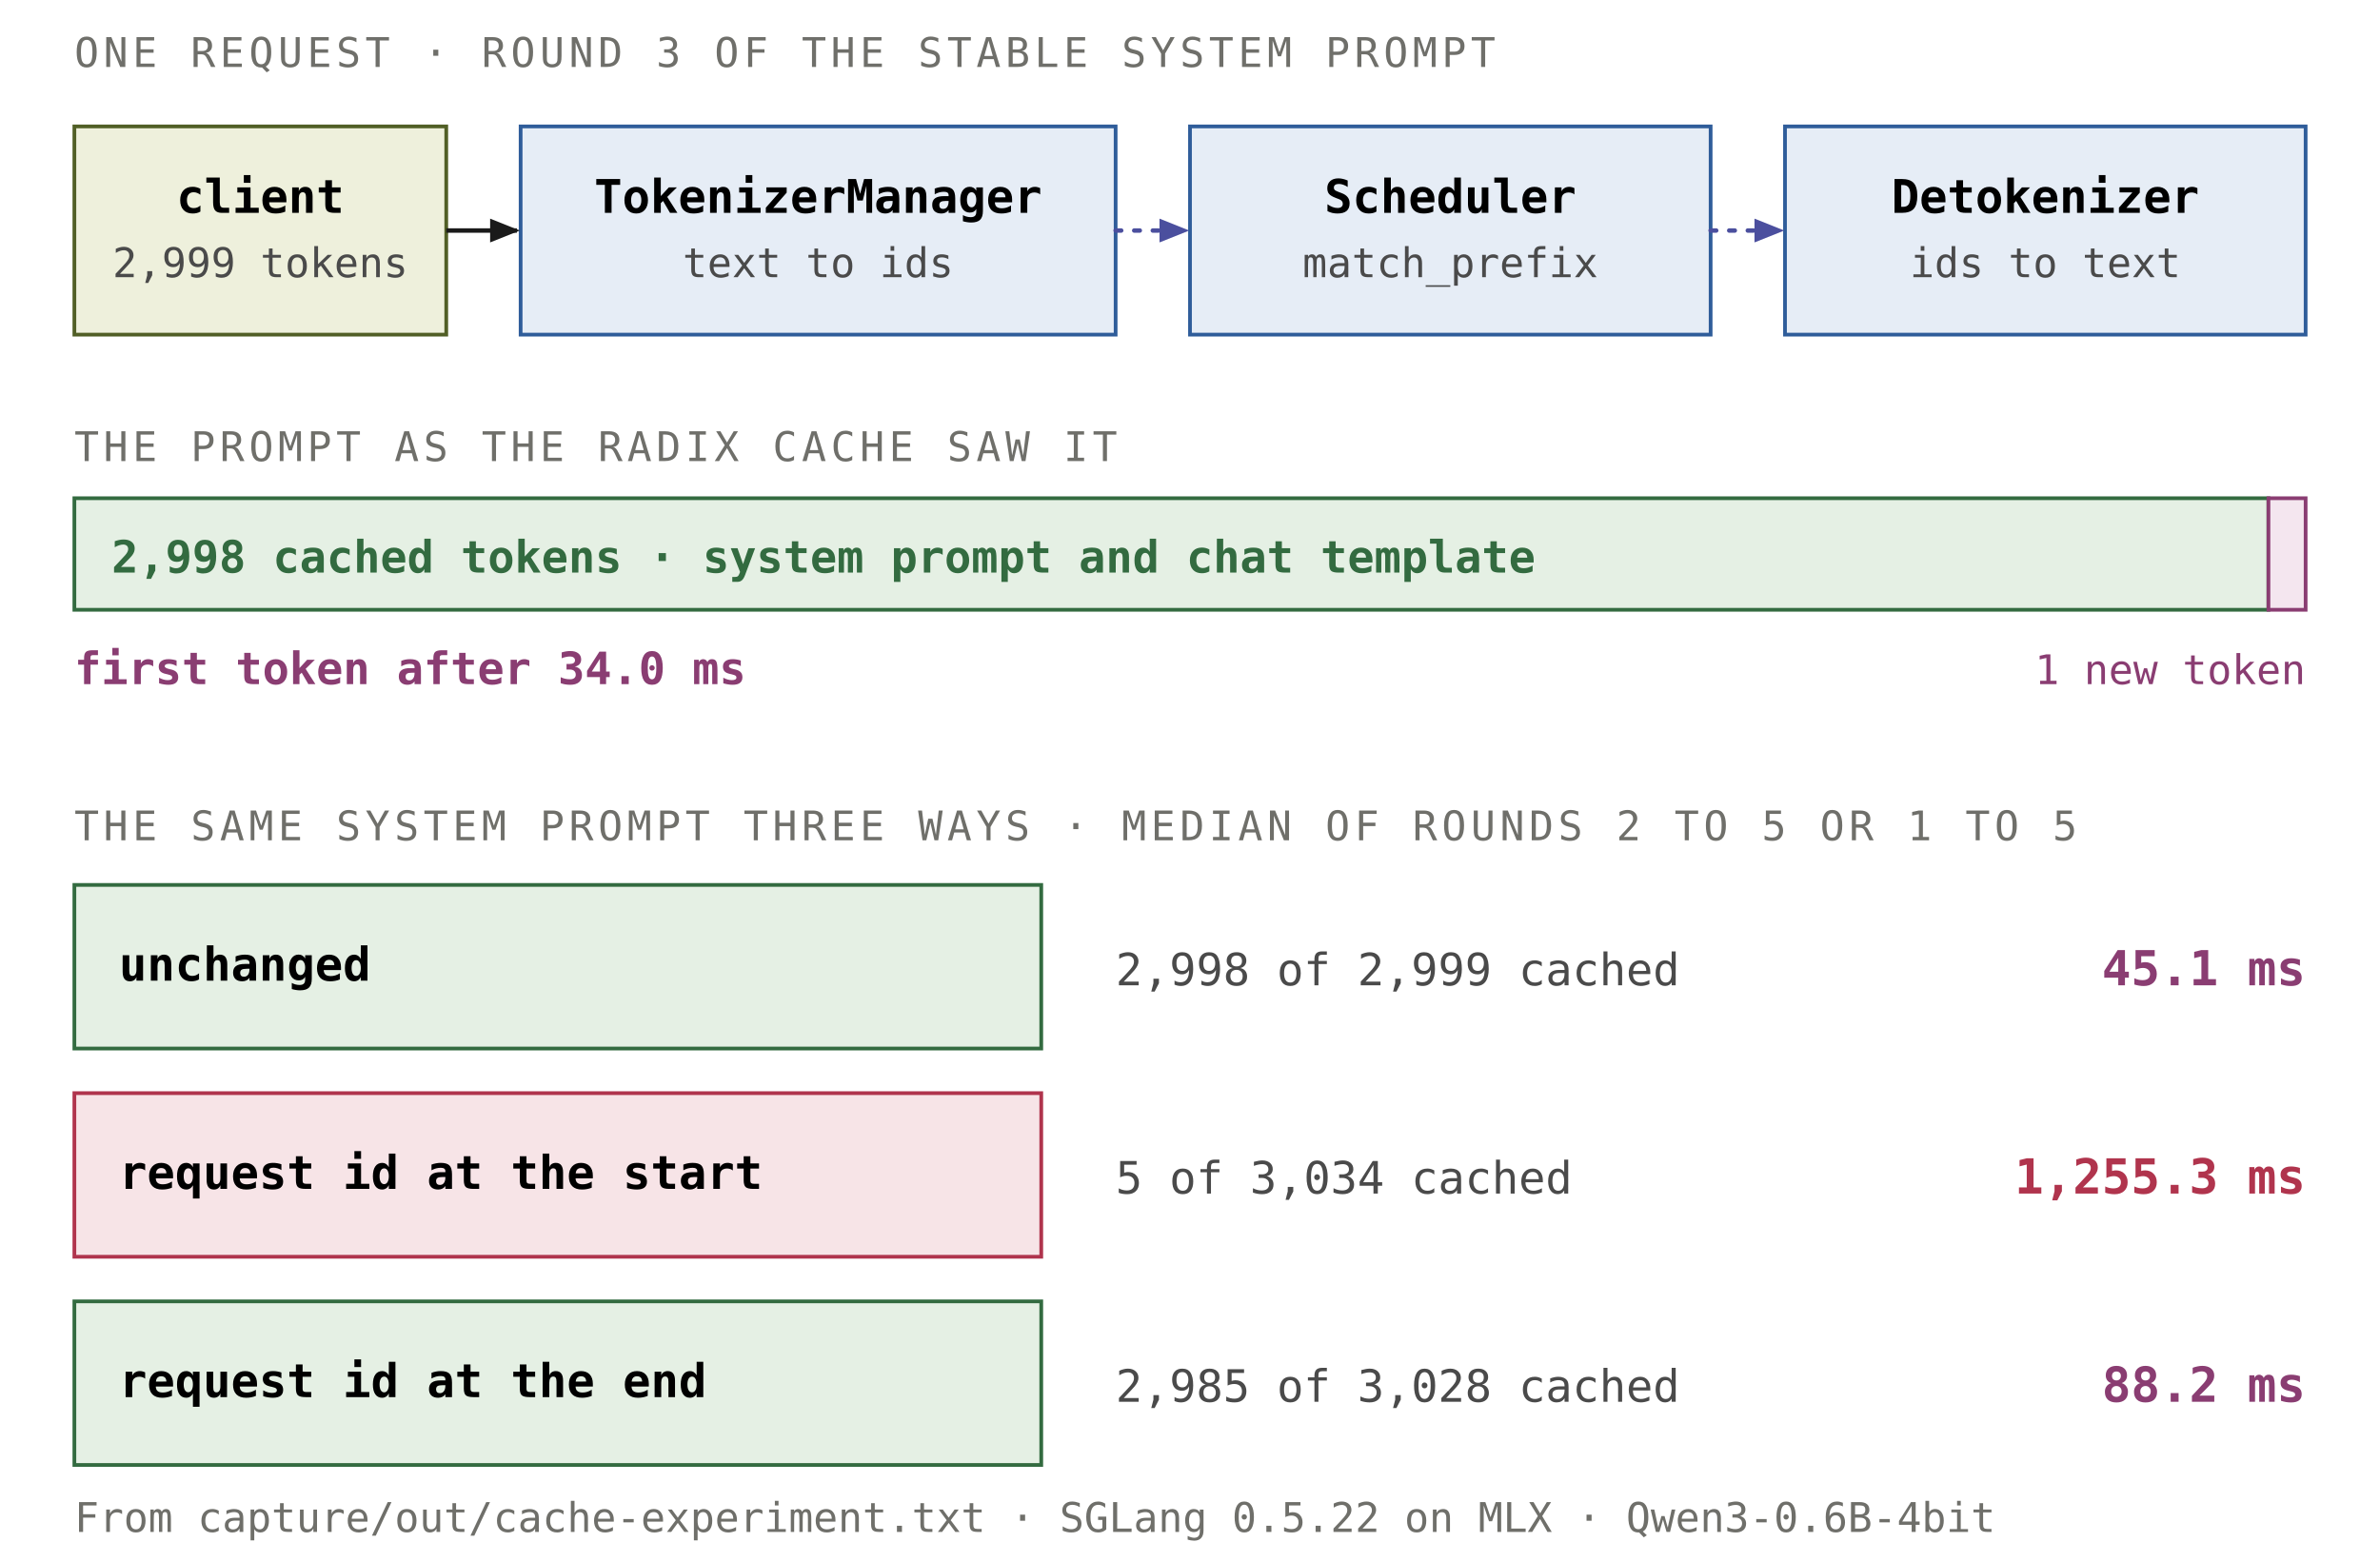
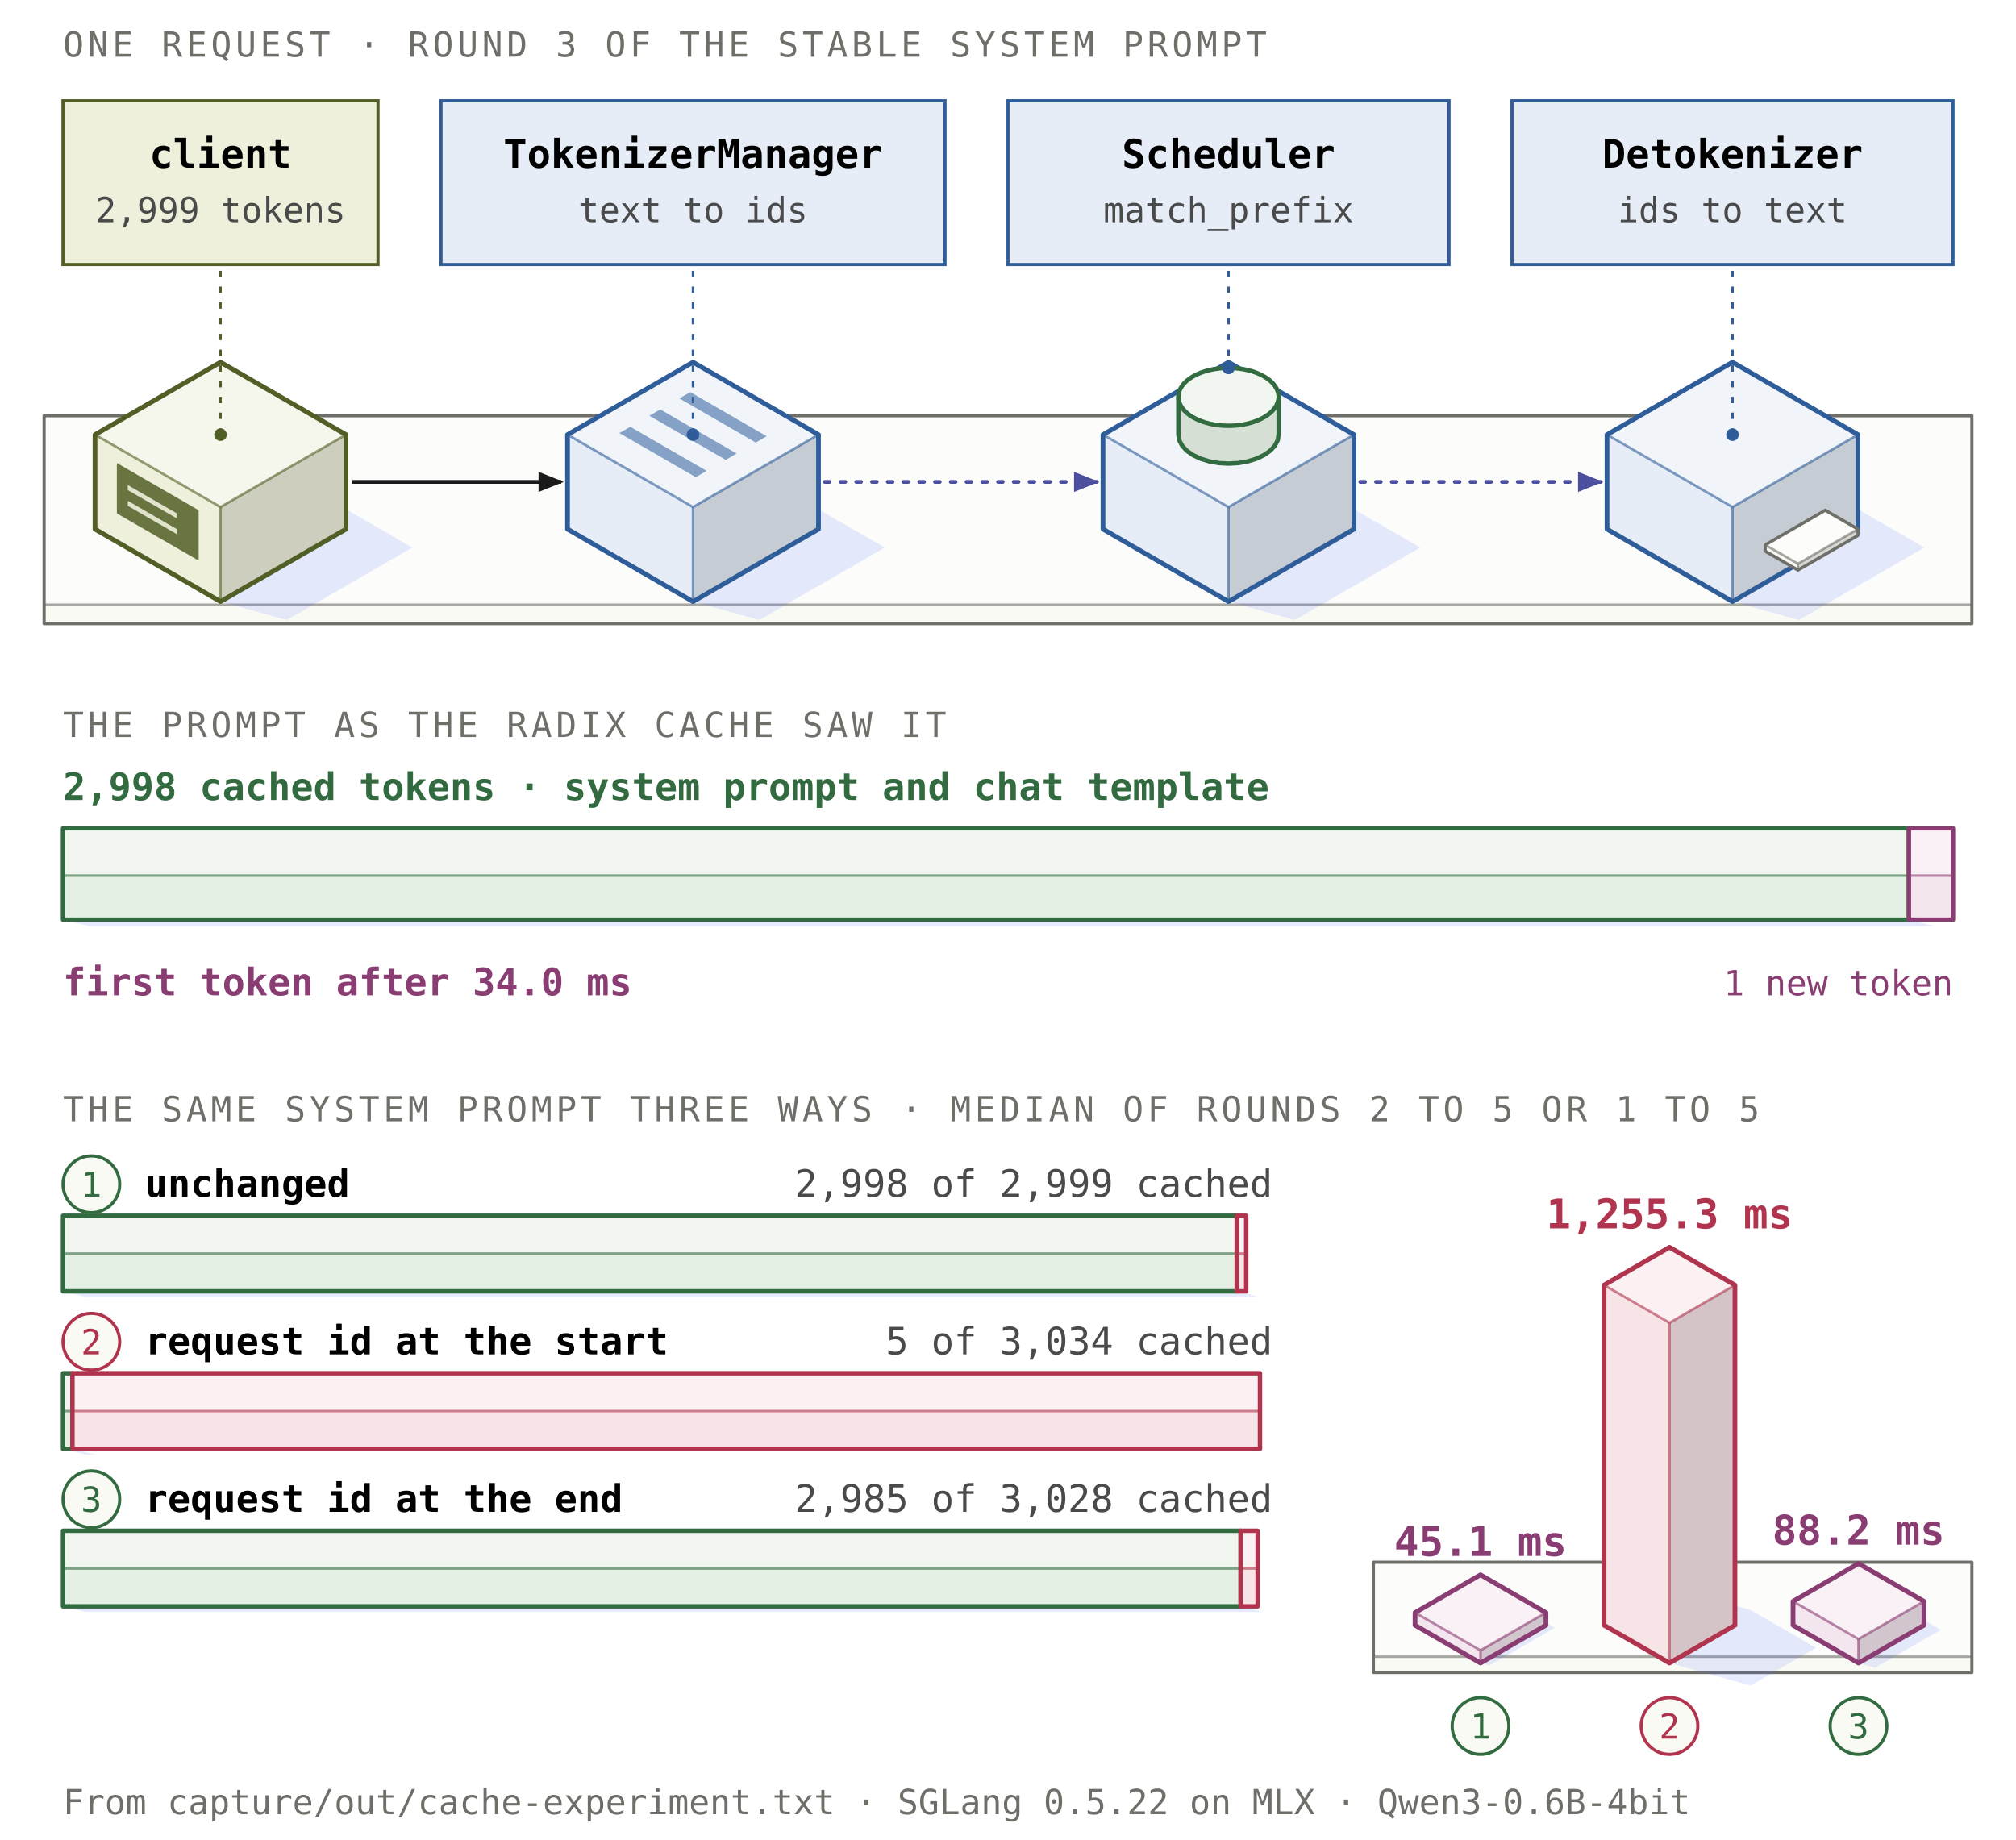
- <svg xmlns="http://www.w3.org/2000/svg" viewBox="0 0 640 420" role="img" aria-labelledby="plate-sglang-request-title plate-sglang-request-desc" font-family="JetBrains Mono, ui-monospace, monospace">
+ <svg xmlns="http://www.w3.org/2000/svg" viewBox="0 0 640 584" role="img" aria-labelledby="plate-sglang-request-title plate-sglang-request-desc" font-family="JetBrains Mono, ui-monospace, monospace">
  <defs>
    <marker id="plate-sglang-request-head-ink" viewBox="0 0 10 10" refX="9" refY="5" markerWidth="8" markerHeight="8" markerUnits="userSpaceOnUse" orient="auto-start-reverse">
      <path d="M0 1 L10 5 L0 9 z" fill="var(--m-ink, #1a1a1a)" />
    </marker>
    <marker id="plate-sglang-request-head-indigo" viewBox="0 0 10 10" refX="9" refY="5" markerWidth="8" markerHeight="8" markerUnits="userSpaceOnUse" orient="auto-start-reverse">
      <path d="M0 1 L10 5 L0 9 z" fill="var(--m-indigo-ink, #4b4f9e)" />
    </marker>
  </defs>
  <text x="20" y="18" font-size="11" letter-spacing="1.2" fill="var(--m-ink-mute, #6f6f6a)">ONE REQUEST · ROUND 3 OF THE STABLE SYSTEM PROMPT</text>
-   <rect x="20" y="34" width="100" height="56" fill="var(--m-olive-fill, #eef0dc)" stroke="var(--m-olive-ink, #515f26)" />
-   <text x="70" y="57.25" font-size="12.5" text-anchor="middle" font-weight="700">client</text>
-   <text x="70" y="74.55" font-size="11" text-anchor="middle" class="m-serif" fill="var(--m-ink-soft, #4a4a4a)">2,999 tokens</text>
-   <rect x="140" y="34" width="160" height="56" fill="var(--m-blue-fill, #e6edf6)" stroke="var(--m-blue-ink, #2f5d9a)" />
-   <text x="220" y="57.25" font-size="12.5" text-anchor="middle" font-weight="700">TokenizerManager</text>
-   <text x="220" y="74.55" font-size="11" text-anchor="middle" class="m-serif" fill="var(--m-ink-soft, #4a4a4a)">text to ids</text>
-   <rect x="320" y="34" width="140" height="56" fill="var(--m-blue-fill, #e6edf6)" stroke="var(--m-blue-ink, #2f5d9a)" />
-   <text x="390" y="57.25" font-size="12.5" text-anchor="middle" font-weight="700">Scheduler</text>
-   <text x="390" y="74.55" font-size="11" text-anchor="middle" class="m-serif" fill="var(--m-ink-soft, #4a4a4a)">match_prefix</text>
-   <rect x="480" y="34" width="140" height="56" fill="var(--m-blue-fill, #e6edf6)" stroke="var(--m-blue-ink, #2f5d9a)" />
-   <text x="550" y="57.25" font-size="12.5" text-anchor="middle" font-weight="700">Detokenizer</text>
-   <text x="550" y="74.55" font-size="11" text-anchor="middle" class="m-serif" fill="var(--m-ink-soft, #4a4a4a)">ids to text</text>
+   <polygon points="14,198 626,198 626,192 626,132 14,132 14,192" fill="var(--m-panel, #f3f1e8)" />
+   <polygon points="14,198 626,198 626,192 14,192" fill="var(--m-paper, #fafaf5)" />
+   <polygon points="14,192 626,192 626,132 14,132" fill="var(--m-paper, #fafaf5)" />
+   <polygon points="14,192 626,192 626,132 14,132" fill="var(--m-shine, #ffffff)" fill-opacity="0.45" />
+   <polyline points="14,192 626,192" fill="none" stroke="var(--m-ink-mute, #6f6f6a)" stroke-width="0.8" stroke-opacity="0.6" />
+   <polygon points="14,198 626,198 626,192 626,132 14,132 14,192" fill="none" stroke="var(--m-ink-mute, #6f6f6a)" stroke-width="1" stroke-linejoin="round" />
+   <rect x="20" y="32" width="100" height="52" fill="var(--m-olive-fill, #eef0dc)" stroke="var(--m-olive-ink, #515f26)" />
+   <text x="70" y="53.25" font-size="12.5" text-anchor="middle" font-weight="700">client</text>
+   <text x="70" y="70.55" font-size="11" text-anchor="middle" class="m-serif" fill="var(--m-ink-soft, #4a4a4a)">2,999 tokens</text>
+   <polygon points="30.16,168 70,145 91.04,150.85 130.88,173.85 91.04,196.85 70,191" fill="var(--m-accent, #3553ff)" fill-opacity="0.12" />
+   <polygon points="70,115 109.84,138 109.84,168 70,191 30.16,168 30.16,138" fill="var(--m-panel, #f3f1e8)" />
+   <polygon points="70,115 109.84,138 70,161 30.16,138" fill="var(--m-olive-fill, #eef0dc)" />
+   <polygon points="70,115 109.84,138 70,161 30.16,138" fill="var(--m-shine, #ffffff)" fill-opacity="0.45" />
+   <polygon points="30.16,168 70,191 70,161 30.16,138" fill="var(--m-olive-fill, #eef0dc)" />
+   <polygon points="109.84,168 70,191 70,161 109.84,138" fill="var(--m-olive-fill, #eef0dc)" />
+   <polygon points="109.84,168 70,191 70,161 109.84,138" fill="var(--m-shade, #1a1a1a)" fill-opacity="0.16" />
+   <polyline points="70,161 109.84,138" fill="none" stroke="var(--m-olive-ink, #515f26)" stroke-width="0.8" stroke-opacity="0.6" />
+   <polyline points="70,161 30.16,138" fill="none" stroke="var(--m-olive-ink, #515f26)" stroke-width="0.8" stroke-opacity="0.6" />
+   <polyline points="70,161 70,191" fill="none" stroke="var(--m-olive-ink, #515f26)" stroke-width="0.8" stroke-opacity="0.6" />
+   <polygon points="70,115 109.84,138 109.84,168 70,191 30.16,168 30.16,138" fill="none" stroke="var(--m-olive-ink, #515f26)" stroke-width="1.5" stroke-linejoin="round" />
+   <rect x="140" y="32" width="160" height="52" fill="var(--m-blue-fill, #e6edf6)" stroke="var(--m-blue-ink, #2f5d9a)" />
+   <text x="220" y="53.25" font-size="12.5" text-anchor="middle" font-weight="700">TokenizerManager</text>
+   <text x="220" y="70.55" font-size="11" text-anchor="middle" class="m-serif" fill="var(--m-ink-soft, #4a4a4a)">text to ids</text>
+   <polygon points="180.16,168 220,145 241.04,150.85 280.88,173.85 241.04,196.85 220,191" fill="var(--m-accent, #3553ff)" fill-opacity="0.12" />
+   <polygon points="220,115 259.84,138 259.84,168 220,191 180.16,168 180.16,138" fill="var(--m-panel, #f3f1e8)" />
+   <polygon points="220,115 259.84,138 220,161 180.16,138" fill="var(--m-blue-fill, #e6edf6)" />
+   <polygon points="220,115 259.84,138 220,161 180.16,138" fill="var(--m-shine, #ffffff)" fill-opacity="0.45" />
+   <polygon points="180.16,168 220,191 220,161 180.16,138" fill="var(--m-blue-fill, #e6edf6)" />
+   <polygon points="259.84,168 220,191 220,161 259.84,138" fill="var(--m-blue-fill, #e6edf6)" />
+   <polygon points="259.84,168 220,191 220,161 259.84,138" fill="var(--m-shade, #1a1a1a)" fill-opacity="0.16" />
+   <polyline points="220,161 259.84,138" fill="none" stroke="var(--m-blue-ink, #2f5d9a)" stroke-width="0.8" stroke-opacity="0.6" />
+   <polyline points="220,161 180.16,138" fill="none" stroke="var(--m-blue-ink, #2f5d9a)" stroke-width="0.8" stroke-opacity="0.6" />
+   <polyline points="220,161 220,191" fill="none" stroke="var(--m-blue-ink, #2f5d9a)" stroke-width="0.8" stroke-opacity="0.6" />
+   <polygon points="220,115 259.84,138 259.84,168 220,191 180.16,168 180.16,138" fill="none" stroke="var(--m-blue-ink, #2f5d9a)" stroke-width="1.5" stroke-linejoin="round" />
+   <rect x="320" y="32" width="140" height="52" fill="var(--m-blue-fill, #e6edf6)" stroke="var(--m-blue-ink, #2f5d9a)" />
+   <text x="390" y="53.25" font-size="12.5" text-anchor="middle" font-weight="700">Scheduler</text>
+   <text x="390" y="70.55" font-size="11" text-anchor="middle" class="m-serif" fill="var(--m-ink-soft, #4a4a4a)">match_prefix</text>
+   <polygon points="350.16,168 390,145 411.04,150.85 450.88,173.85 411.04,196.85 390,191" fill="var(--m-accent, #3553ff)" fill-opacity="0.12" />
+   <polygon points="390,115 429.84,138 429.84,168 390,191 350.16,168 350.16,138" fill="var(--m-panel, #f3f1e8)" />
+   <polygon points="390,115 429.84,138 390,161 350.16,138" fill="var(--m-blue-fill, #e6edf6)" />
+   <polygon points="390,115 429.84,138 390,161 350.16,138" fill="var(--m-shine, #ffffff)" fill-opacity="0.45" />
+   <polygon points="350.16,168 390,191 390,161 350.16,138" fill="var(--m-blue-fill, #e6edf6)" />
+   <polygon points="429.84,168 390,191 390,161 429.84,138" fill="var(--m-blue-fill, #e6edf6)" />
+   <polygon points="429.84,168 390,191 390,161 429.84,138" fill="var(--m-shade, #1a1a1a)" fill-opacity="0.16" />
+   <polyline points="390,161 429.84,138" fill="none" stroke="var(--m-blue-ink, #2f5d9a)" stroke-width="0.8" stroke-opacity="0.6" />
+   <polyline points="390,161 350.16,138" fill="none" stroke="var(--m-blue-ink, #2f5d9a)" stroke-width="0.8" stroke-opacity="0.6" />
+   <polyline points="390,161 390,191" fill="none" stroke="var(--m-blue-ink, #2f5d9a)" stroke-width="0.8" stroke-opacity="0.6" />
+   <polygon points="390,115 429.84,138 429.84,168 390,191 350.16,168 350.16,138" fill="none" stroke="var(--m-blue-ink, #2f5d9a)" stroke-width="1.5" stroke-linejoin="round" />
+   <rect x="480" y="32" width="140" height="52" fill="var(--m-blue-fill, #e6edf6)" stroke="var(--m-blue-ink, #2f5d9a)" />
+   <text x="550" y="53.25" font-size="12.5" text-anchor="middle" font-weight="700">Detokenizer</text>
+   <text x="550" y="70.55" font-size="11" text-anchor="middle" class="m-serif" fill="var(--m-ink-soft, #4a4a4a)">ids to text</text>
+   <polygon points="510.16,168 550,145 571.04,150.85 610.88,173.85 571.04,196.85 550,191" fill="var(--m-accent, #3553ff)" fill-opacity="0.12" />
+   <polygon points="550,115 589.84,138 589.84,168 550,191 510.16,168 510.16,138" fill="var(--m-panel, #f3f1e8)" />
+   <polygon points="550,115 589.84,138 550,161 510.16,138" fill="var(--m-blue-fill, #e6edf6)" />
+   <polygon points="550,115 589.84,138 550,161 510.16,138" fill="var(--m-shine, #ffffff)" fill-opacity="0.45" />
+   <polygon points="510.16,168 550,191 550,161 510.16,138" fill="var(--m-blue-fill, #e6edf6)" />
+   <polygon points="589.84,168 550,191 550,161 589.84,138" fill="var(--m-blue-fill, #e6edf6)" />
+   <polygon points="589.84,168 550,191 550,161 589.84,138" fill="var(--m-shade, #1a1a1a)" fill-opacity="0.16" />
+   <polyline points="550,161 589.84,138" fill="none" stroke="var(--m-blue-ink, #2f5d9a)" stroke-width="0.8" stroke-opacity="0.6" />
+   <polyline points="550,161 510.16,138" fill="none" stroke="var(--m-blue-ink, #2f5d9a)" stroke-width="0.8" stroke-opacity="0.6" />
+   <polyline points="550,161 550,191" fill="none" stroke="var(--m-blue-ink, #2f5d9a)" stroke-width="0.8" stroke-opacity="0.6" />
+   <polygon points="550,115 589.84,138 589.84,168 550,191 510.16,168 510.16,138" fill="none" stroke="var(--m-blue-ink, #2f5d9a)" stroke-width="1.5" stroke-linejoin="round" />
+   <polygon points="37.09,163 63.07,178 63.07,162 37.09,147" fill="var(--m-olive-ink, #515f26)" fill-opacity="0.85" />
+   <polygon points="40.56,154 56.14,163 56.14,164.6 40.56,155.6" fill="var(--m-olive-fill, #eef0dc)" fill-opacity="0.9" />
+   <polygon points="40.56,159 56.14,168 56.14,169.6 40.56,160.6" fill="var(--m-olive-fill, #eef0dc)" fill-opacity="0.9" />
+   <polygon points="219.13,124.5 243.38,138.5 239.92,140.5 215.67,126.5" fill="var(--m-blue-ink, #2f5d9a)" fill-opacity="0.55" />
+   <polygon points="209.61,130 233.86,144 230.39,146 206.14,132" fill="var(--m-blue-ink, #2f5d9a)" fill-opacity="0.55" />
+   <polygon points="200.08,135.5 224.33,149.5 220.87,151.5 196.62,137.5" fill="var(--m-blue-ink, #2f5d9a)" fill-opacity="0.55" />
+   <polygon points="374.08,126 374.08,138 374.38,139.79 375.29,141.52 376.76,143.11 378.74,144.5 381.15,145.64 383.91,146.49 386.89,147.02 390,147.19 393.11,147.02 396.09,146.49 398.85,145.64 401.26,144.5 403.24,143.11 404.71,141.52 405.62,139.79 405.92,138 405.92,126" fill="var(--m-green-fill, #e5f0e4)" />
+   <polygon points="374.08,126 374.08,138 374.38,139.79 375.29,141.52 376.76,143.11 378.74,144.5 381.15,145.64 383.91,146.49 386.89,147.02 390,147.19 393.11,147.02 396.09,146.49 398.85,145.64 401.26,144.5 403.24,143.11 404.71,141.52 405.62,139.79 405.92,138 405.92,126" fill="var(--m-shade, #1a1a1a)" fill-opacity="0.08" />
+   <polygon points="374.08,126 374.08,138 374.38,139.79 375.29,141.52 376.76,143.11 378.74,144.5 381.15,145.64 383.91,146.49 386.89,147.02 390,147.19 393.11,147.02 396.09,146.49 398.85,145.64 401.26,144.5 403.24,143.11 404.71,141.52 405.62,139.79 405.92,138 405.92,126" fill="none" stroke="var(--m-green-ink, #336b40)" stroke-width="1.4" stroke-linejoin="round" />
+   <ellipse cx="390" cy="126" rx="15.92" ry="9.19" fill="var(--m-green-fill, #e5f0e4)" />
+   <ellipse cx="390" cy="126" rx="15.92" ry="9.19" fill="var(--m-shine, #ffffff)" fill-opacity="0.45" stroke="var(--m-green-ink, #336b40)" stroke-width="1.4" />
+   <polygon points="579.44,162 589.84,168 589.84,170 570.78,181 560.39,175 560.39,173" fill="var(--m-panel, #f3f1e8)" />
+   <polygon points="579.44,162 589.84,168 570.78,179 560.39,173" fill="var(--m-paper, #fafaf5)" />
+   <polygon points="579.44,162 589.84,168 570.78,179 560.39,173" fill="var(--m-shine, #ffffff)" fill-opacity="0.45" />
+   <polygon points="560.39,175 570.78,181 570.78,179 560.39,173" fill="var(--m-paper, #fafaf5)" />
+   <polygon points="589.84,170 570.78,181 570.78,179 589.84,168" fill="var(--m-paper, #fafaf5)" />
+   <polygon points="589.84,170 570.78,181 570.78,179 589.84,168" fill="var(--m-shade, #1a1a1a)" fill-opacity="0.16" />
+   <polyline points="570.78,179 589.84,168" fill="none" stroke="var(--m-ink-mute, #6f6f6a)" stroke-width="0.8" stroke-opacity="0.6" />
+   <polyline points="570.78,179 560.39,173" fill="none" stroke="var(--m-ink-mute, #6f6f6a)" stroke-width="0.8" stroke-opacity="0.6" />
+   <polyline points="570.78,179 570.78,181" fill="none" stroke="var(--m-ink-mute, #6f6f6a)" stroke-width="0.8" stroke-opacity="0.6" />
+   <polygon points="579.44,162 589.84,168 589.84,170 570.78,181 560.39,175 560.39,173" fill="none" stroke="var(--m-ink-mute, #6f6f6a)" stroke-width="1" stroke-linejoin="round" />
+   <polyline points="70,86 70,138" fill="none" stroke="var(--m-olive-ink, #515f26)" stroke-width="0.8" stroke-dasharray="2 3" />
+   <circle cx="70" cy="138" r="2" fill="var(--m-olive-ink, #515f26)" />
+   <polyline points="220,86 220,138" fill="none" stroke="var(--m-blue-ink, #2f5d9a)" stroke-width="0.8" stroke-dasharray="2 3" />
+   <circle cx="220" cy="138" r="2" fill="var(--m-blue-ink, #2f5d9a)" />
+   <polyline points="390,86 390,116.81" fill="none" stroke="var(--m-blue-ink, #2f5d9a)" stroke-width="0.8" stroke-dasharray="2 3" />
+   <circle cx="390" cy="116.81" r="2" fill="var(--m-blue-ink, #2f5d9a)" />
+   <polyline points="550,86 550,138" fill="none" stroke="var(--m-blue-ink, #2f5d9a)" stroke-width="0.8" stroke-dasharray="2 3" />
+   <circle cx="550" cy="138" r="2" fill="var(--m-blue-ink, #2f5d9a)" />
  <g data-beat="1">
    <animate attributeName="opacity" values="0;0;1" keyTimes="0;0;1" calcMode="spline" keySplines="0 0 1 1;0.23 1 0.32 1" dur="0.45s" begin="indefinite" fill="freeze" />
    <animateTransform attributeName="transform" type="translate" values="0 4;0 4;0 0" keyTimes="0;0;1" calcMode="spline" keySplines="0 0 1 1;0.23 1 0.32 1" dur="0.45s" begin="indefinite" fill="freeze" />
-     <line x1="120" y1="62" x2="139" y2="62" stroke="var(--m-ink, #1a1a1a)" stroke-width="1.2" marker-end="url(#plate-sglang-request-head-ink)" />
+     <path d="M111.837 153 L178.163 153" fill="none" stroke="var(--m-ink, #1a1a1a)" stroke-width="1.2" stroke-linejoin="round" marker-end="url(#plate-sglang-request-head-ink)" />
    <circle class="m-packet" r="3.5" fill="var(--m-ink, #1a1a1a)" opacity="0">
-       <animateMotion path="M120 62 L139 62" keyPoints="0;0;1;1" keyTimes="0;0;0.688;1" calcMode="linear" dur="0.8s" begin="indefinite" fill="freeze" />
+       <animateMotion path="M111.837 153 L178.163 153" keyPoints="0;0;1;1" keyTimes="0;0;0.688;1" calcMode="linear" dur="0.8s" begin="indefinite" fill="freeze" />
      <animate attributeName="opacity" values="0;0;1;1;0" keyTimes="0;0;0.1;0.688;1" dur="0.8s" begin="indefinite" fill="freeze" />
    </circle>
  </g>
  <g data-beat="2">
    <animate attributeName="opacity" values="0;0;1" keyTimes="0;0.571;1" calcMode="spline" keySplines="0 0 1 1;0.23 1 0.32 1" dur="1.05s" begin="indefinite" fill="freeze" />
    <animateTransform attributeName="transform" type="translate" values="0 4;0 4;0 0" keyTimes="0;0.571;1" calcMode="spline" keySplines="0 0 1 1;0.23 1 0.32 1" dur="1.05s" begin="indefinite" fill="freeze" />
-     <line x1="300" y1="62" x2="319" y2="62" stroke="var(--m-indigo-ink, #4b4f9e)" stroke-width="1.2" stroke-dasharray="1.5 3.5" stroke-linecap="round" marker-end="url(#plate-sglang-request-head-indigo)" />
+     <path d="M261.837 153 L348.163 153" fill="none" stroke="var(--m-indigo-ink, #4b4f9e)" stroke-width="1.2" stroke-dasharray="1.5 3.5" stroke-linecap="round" stroke-linejoin="round" marker-end="url(#plate-sglang-request-head-indigo)" />
    <circle class="m-packet" r="3.5" fill="var(--m-indigo-ink, #4b4f9e)" opacity="0">
-       <animateMotion path="M300 62 L319 62" keyPoints="0;0;1;1" keyTimes="0;0.429;0.821;1" calcMode="linear" dur="1.4s" begin="indefinite" fill="freeze" />
+       <animateMotion path="M261.837 153 L348.163 153" keyPoints="0;0;1;1" keyTimes="0;0.429;0.821;1" calcMode="linear" dur="1.4s" begin="indefinite" fill="freeze" />
      <animate attributeName="opacity" values="0;0;1;1;0" keyTimes="0;0.429;0.486;0.821;1" dur="1.4s" begin="indefinite" fill="freeze" />
    </circle>
  </g>
  <g data-beat="3">
    <animate attributeName="opacity" values="0;0;1" keyTimes="0;0.727;1" calcMode="spline" keySplines="0 0 1 1;0.23 1 0.32 1" dur="1.65s" begin="indefinite" fill="freeze" />
    <animateTransform attributeName="transform" type="translate" values="0 4;0 4;0 0" keyTimes="0;0.727;1" calcMode="spline" keySplines="0 0 1 1;0.23 1 0.32 1" dur="1.65s" begin="indefinite" fill="freeze" />
-     <line x1="460" y1="62" x2="479" y2="62" stroke="var(--m-indigo-ink, #4b4f9e)" stroke-width="1.2" stroke-dasharray="1.5 3.5" stroke-linecap="round" marker-end="url(#plate-sglang-request-head-indigo)" />
+     <path d="M431.837 153 L508.163 153" fill="none" stroke="var(--m-indigo-ink, #4b4f9e)" stroke-width="1.2" stroke-dasharray="1.5 3.5" stroke-linecap="round" stroke-linejoin="round" marker-end="url(#plate-sglang-request-head-indigo)" />
    <circle class="m-packet" r="3.5" fill="var(--m-indigo-ink, #4b4f9e)" opacity="0">
-       <animateMotion path="M460 62 L479 62" keyPoints="0;0;1;1" keyTimes="0;0.6;0.875;1" calcMode="linear" dur="2s" begin="indefinite" fill="freeze" />
+       <animateMotion path="M431.837 153 L508.163 153" keyPoints="0;0;1;1" keyTimes="0;0.6;0.875;1" calcMode="linear" dur="2s" begin="indefinite" fill="freeze" />
      <animate attributeName="opacity" values="0;0;1;1;0" keyTimes="0;0.6;0.64;0.875;1" dur="2s" begin="indefinite" fill="freeze" />
    </circle>
  </g>
  <g data-beat="4">
    <animate attributeName="opacity" values="0;0;1" keyTimes="0;0.8;1" calcMode="spline" keySplines="0 0 1 1;0.23 1 0.32 1" dur="2.25s" begin="indefinite" fill="freeze" />
    <animateTransform attributeName="transform" type="translate" values="0 4;0 4;0 0" keyTimes="0;0.8;1" calcMode="spline" keySplines="0 0 1 1;0.23 1 0.32 1" dur="2.25s" begin="indefinite" fill="freeze" />
-     <text x="20" y="124" font-size="11" letter-spacing="1.2" fill="var(--m-ink-mute, #6f6f6a)">THE PROMPT AS THE RADIX CACHE SAW IT</text>
-     <rect x="20" y="134" width="590" height="30" fill="var(--m-green-fill, #e5f0e4)" stroke="var(--m-green-ink, #336b40)" />
-     <text x="30" y="154" font-size="12" font-weight="700" fill="var(--m-green-ink, #336b40)">2,998 cached tokens · system prompt and chat template</text>
+     <text x="20" y="234" font-size="11" letter-spacing="1.2" fill="var(--m-ink-mute, #6f6f6a)">THE PROMPT AS THE RADIX CACHE SAW IT</text>
+     <text x="20" y="254" font-size="12" font-weight="700" fill="var(--m-green-ink, #336b40)">2,998 cached tokens · system prompt and chat template</text>
+     <polygon points="20,292 606,292 614.4,294.1 28.4,294.1" fill="var(--m-accent, #3553ff)" fill-opacity="0.12" />
+     <polygon points="20,292 606,292 606,278 606,263 20,263 20,278" fill="var(--m-panel, #f3f1e8)" />
+     <polygon points="20,292 606,292 606,278 20,278" fill="var(--m-green-fill, #e5f0e4)" />
+     <polygon points="20,278 606,278 606,263 20,263" fill="var(--m-green-fill, #e5f0e4)" />
+     <polygon points="20,278 606,278 606,263 20,263" fill="var(--m-shine, #ffffff)" fill-opacity="0.45" />
+     <polyline points="20,278 606,278" fill="none" stroke="var(--m-green-ink, #336b40)" stroke-width="0.8" stroke-opacity="0.6" />
+     <polygon points="20,292 606,292 606,278 606,263 20,263 20,278" fill="none" stroke="var(--m-green-ink, #336b40)" stroke-width="1.4" stroke-linejoin="round" />
  </g>
  <g data-beat="5">
    <animate attributeName="opacity" values="0;0;1" keyTimes="0;0.842;1" calcMode="spline" keySplines="0 0 1 1;0.23 1 0.32 1" dur="2.85s" begin="indefinite" fill="freeze" />
    <animateTransform attributeName="transform" type="translate" values="0 4;0 4;0 0" keyTimes="0;0.842;1" calcMode="spline" keySplines="0 0 1 1;0.23 1 0.32 1" dur="2.85s" begin="indefinite" fill="freeze" />
-     <rect x="610" y="134" width="10" height="30" fill="var(--m-plum-fill, #f4e6ef)" stroke="var(--m-plum-ink, #8a3d72)" />
-     <text x="620" y="184" font-size="11" text-anchor="end" fill="var(--m-plum-ink, #8a3d72)">1 new token</text>
-     <text x="20" y="184" font-size="12" font-weight="700" fill="var(--m-plum-ink, #8a3d72)">first token after 34.0 ms</text>
-   </g>
-   <text x="20" y="226" font-size="11" letter-spacing="1.2" fill="var(--m-ink-mute, #6f6f6a)">THE SAME SYSTEM PROMPT THREE WAYS · MEDIAN OF ROUNDS 2 TO 5 OR 1 TO 5</text>
+     <polygon points="606,292 620,292 620,278 620,263 606,263 606,278" fill="var(--m-panel, #f3f1e8)" />
+     <polygon points="606,292 620,292 620,278 606,278" fill="var(--m-plum-fill, #f4e6ef)" />
+     <polygon points="606,278 620,278 620,263 606,263" fill="var(--m-plum-fill, #f4e6ef)" />
+     <polygon points="606,278 620,278 620,263 606,263" fill="var(--m-shine, #ffffff)" fill-opacity="0.45" />
+     <polyline points="606,278 620,278" fill="none" stroke="var(--m-plum-ink, #8a3d72)" stroke-width="0.8" stroke-opacity="0.6" />
+     <polygon points="606,292 620,292 620,278 620,263 606,263 606,278" fill="none" stroke="var(--m-plum-ink, #8a3d72)" stroke-width="1.4" stroke-linejoin="round" />
+     <text x="20" y="316" font-size="12" font-weight="700" fill="var(--m-plum-ink, #8a3d72)">first token after 34.0 ms</text>
+     <text x="620" y="316" font-size="11" text-anchor="end" fill="var(--m-plum-ink, #8a3d72)">1 new token</text>
+   </g>
+   <text x="20" y="356" font-size="11" letter-spacing="1.2" fill="var(--m-ink-mute, #6f6f6a)">THE SAME SYSTEM PROMPT THREE WAYS · MEDIAN OF ROUNDS 2 TO 5 OR 1 TO 5</text>
+   <polygon points="436,531 626,531 626,526 626,496 436,496 436,526" fill="var(--m-panel, #f3f1e8)" />
+   <polygon points="436,531 626,531 626,526 436,526" fill="var(--m-paper, #fafaf5)" />
+   <polygon points="436,526 626,526 626,496 436,496" fill="var(--m-paper, #fafaf5)" />
+   <polygon points="436,526 626,526 626,496 436,496" fill="var(--m-shine, #ffffff)" fill-opacity="0.45" />
+   <polyline points="436,526 626,526" fill="none" stroke="var(--m-ink-mute, #6f6f6a)" stroke-width="0.8" stroke-opacity="0.6" />
+   <polygon points="436,531 626,531 626,526 626,496 436,496 436,526" fill="none" stroke="var(--m-ink-mute, #6f6f6a)" stroke-width="1" stroke-linejoin="round" />
  <g data-beat="6">
    <animate attributeName="opacity" values="0;0;1" keyTimes="0;0.87;1" calcMode="spline" keySplines="0 0 1 1;0.23 1 0.32 1" dur="3.45s" begin="indefinite" fill="freeze" />
    <animateTransform attributeName="transform" type="translate" values="0 4;0 4;0 0" keyTimes="0;0.87;1" calcMode="spline" keySplines="0 0 1 1;0.23 1 0.32 1" dur="3.45s" begin="indefinite" fill="freeze" />
-     <rect x="20" y="238" width="260" height="44" fill="var(--m-green-fill, #e5f0e4)" stroke="var(--m-green-ink, #336b40)" />
-     <text x="32" y="263.75" font-size="12.5" font-weight="700">unchanged</text>
-     <text x="300" y="265" font-size="12" class="m-serif" fill="var(--m-ink-soft, #4a4a4a)">2,998 of 2,999 cached</text>
-     <text x="620" y="265" font-size="13" text-anchor="end" font-weight="700" fill="var(--m-plum-ink, #8a3d72)">45.1 ms</text>
+     <circle cx="29" cy="376" r="9" fill="var(--m-paper, #fafaf5)" stroke="var(--m-green-ink, #336b40)" stroke-width="1" />
+     <text x="29" y="380" font-size="11" text-anchor="middle" fill="var(--m-green-ink, #336b40)">1</text>
+     <text x="46" y="380" font-size="12" font-weight="700">unchanged</text>
+     <text x="404" y="380" font-size="12" text-anchor="end" class="m-serif" fill="var(--m-ink-soft, #4a4a4a)">2,998 of 2,999 cached</text>
+     <polygon points="20,410 392.62,410 399.82,411.8 27.2,411.8" fill="var(--m-accent, #3553ff)" fill-opacity="0.12" />
+     <polygon points="20,410 392.62,410 392.62,398 392.62,386 20,386 20,398" fill="var(--m-panel, #f3f1e8)" />
+     <polygon points="20,410 392.62,410 392.62,398 20,398" fill="var(--m-green-fill, #e5f0e4)" />
+     <polygon points="20,398 392.62,398 392.62,386 20,386" fill="var(--m-green-fill, #e5f0e4)" />
+     <polygon points="20,398 392.62,398 392.62,386 20,386" fill="var(--m-shine, #ffffff)" fill-opacity="0.45" />
+     <polyline points="20,398 392.62,398" fill="none" stroke="var(--m-green-ink, #336b40)" stroke-width="0.8" stroke-opacity="0.6" />
+     <polygon points="20,410 392.62,410 392.62,398 392.62,386 20,386 20,398" fill="none" stroke="var(--m-green-ink, #336b40)" stroke-width="1.4" stroke-linejoin="round" />
+     <polygon points="392.62,410 395.62,410 395.62,398 395.62,386 392.62,386 392.62,398" fill="var(--m-panel, #f3f1e8)" />
+     <polygon points="392.62,410 395.62,410 395.62,398 392.62,398" fill="var(--m-rose-fill, #f7e4e7)" />
+     <polygon points="392.62,398 395.62,398 395.62,386 392.62,386" fill="var(--m-rose-fill, #f7e4e7)" />
+     <polygon points="392.62,398 395.62,398 395.62,386 392.62,386" fill="var(--m-shine, #ffffff)" fill-opacity="0.45" />
+     <polyline points="392.62,398 395.62,398" fill="none" stroke="var(--m-rose-ink, #b0344d)" stroke-width="0.8" stroke-opacity="0.6" />
+     <polygon points="392.62,410 395.62,410 395.62,398 395.62,386 392.62,386 392.62,398" fill="none" stroke="var(--m-rose-ink, #b0344d)" stroke-width="1.4" stroke-linejoin="round" />
+     <polygon points="449.22,516 470,504 472.81,504.78 493.59,516.78 472.81,528.78 470,528" fill="var(--m-accent, #3553ff)" fill-opacity="0.12" />
+     <polygon points="470,500 490.78,512 490.78,516 470,528 449.22,516 449.22,512" fill="var(--m-panel, #f3f1e8)" />
+     <polygon points="470,500 490.78,512 470,524 449.22,512" fill="var(--m-plum-fill, #f4e6ef)" />
+     <polygon points="470,500 490.78,512 470,524 449.22,512" fill="var(--m-shine, #ffffff)" fill-opacity="0.45" />
+     <polygon points="449.22,516 470,528 470,524 449.22,512" fill="var(--m-plum-fill, #f4e6ef)" />
+     <polygon points="490.78,516 470,528 470,524 490.78,512" fill="var(--m-plum-fill, #f4e6ef)" />
+     <polygon points="490.78,516 470,528 470,524 490.78,512" fill="var(--m-shade, #1a1a1a)" fill-opacity="0.16" />
+     <polyline points="470,524 490.78,512" fill="none" stroke="var(--m-plum-ink, #8a3d72)" stroke-width="0.8" stroke-opacity="0.6" />
+     <polyline points="470,524 449.22,512" fill="none" stroke="var(--m-plum-ink, #8a3d72)" stroke-width="0.8" stroke-opacity="0.6" />
+     <polyline points="470,524 470,528" fill="none" stroke="var(--m-plum-ink, #8a3d72)" stroke-width="0.8" stroke-opacity="0.6" />
+     <polygon points="470,500 490.78,512 490.78,516 470,528 449.22,516 449.22,512" fill="none" stroke="var(--m-plum-ink, #8a3d72)" stroke-width="1.5" stroke-linejoin="round" />
+     <text x="470" y="494" font-size="13" text-anchor="middle" font-weight="700" fill="var(--m-plum-ink, #8a3d72)">45.1 ms</text>
+     <circle cx="470" cy="548" r="9" fill="var(--m-paper, #fafaf5)" stroke="var(--m-green-ink, #336b40)" stroke-width="1" />
+     <text x="470" y="552" font-size="11" text-anchor="middle" fill="var(--m-green-ink, #336b40)">1</text>
  </g>
  <g data-beat="7">
    <animate attributeName="opacity" values="0;0;1" keyTimes="0;0.889;1" calcMode="spline" keySplines="0 0 1 1;0.23 1 0.32 1" dur="4.05s" begin="indefinite" fill="freeze" />
    <animateTransform attributeName="transform" type="translate" values="0 4;0 4;0 0" keyTimes="0;0.889;1" calcMode="spline" keySplines="0 0 1 1;0.23 1 0.32 1" dur="4.05s" begin="indefinite" fill="freeze" />
-     <rect x="20" y="294" width="260" height="44" fill="var(--m-rose-fill, #f7e4e7)" stroke="var(--m-rose-ink, #b0344d)" />
-     <text x="32" y="319.75" font-size="12.5" font-weight="700">request id at the start</text>
-     <text x="300" y="321" font-size="12" class="m-serif" fill="var(--m-ink-soft, #4a4a4a)">5 of 3,034 cached</text>
-     <text x="620" y="321" font-size="13" text-anchor="end" font-weight="700" fill="var(--m-rose-ink, #b0344d)">1,255.3 ms</text>
+     <circle cx="29" cy="426" r="9" fill="var(--m-paper, #fafaf5)" stroke="var(--m-rose-ink, #b0344d)" stroke-width="1" />
+     <text x="29" y="430" font-size="11" text-anchor="middle" fill="var(--m-rose-ink, #b0344d)">2</text>
+     <text x="46" y="430" font-size="12" font-weight="700">request id at the start</text>
+     <text x="404" y="430" font-size="12" text-anchor="end" class="m-serif" fill="var(--m-ink-soft, #4a4a4a)">5 of 3,034 cached</text>
+     <polygon points="20,460 23,460 30.2,461.8 27.2,461.8" fill="var(--m-accent, #3553ff)" fill-opacity="0.12" />
+     <polygon points="20,460 23,460 23,448 23,436 20,436 20,448" fill="var(--m-panel, #f3f1e8)" />
+     <polygon points="20,460 23,460 23,448 20,448" fill="var(--m-green-fill, #e5f0e4)" />
+     <polygon points="20,448 23,448 23,436 20,436" fill="var(--m-green-fill, #e5f0e4)" />
+     <polygon points="20,448 23,448 23,436 20,436" fill="var(--m-shine, #ffffff)" fill-opacity="0.45" />
+     <polyline points="20,448 23,448" fill="none" stroke="var(--m-green-ink, #336b40)" stroke-width="0.8" stroke-opacity="0.6" />
+     <polygon points="20,460 23,460 23,448 23,436 20,436 20,448" fill="none" stroke="var(--m-green-ink, #336b40)" stroke-width="1.4" stroke-linejoin="round" />
+     <polygon points="23,460 400,460 400,448 400,436 23,436 23,448" fill="var(--m-panel, #f3f1e8)" />
+     <polygon points="23,460 400,460 400,448 23,448" fill="var(--m-rose-fill, #f7e4e7)" />
+     <polygon points="23,448 400,448 400,436 23,436" fill="var(--m-rose-fill, #f7e4e7)" />
+     <polygon points="23,448 400,448 400,436 23,436" fill="var(--m-shine, #ffffff)" fill-opacity="0.45" />
+     <polyline points="23,448 400,448" fill="none" stroke="var(--m-rose-ink, #b0344d)" stroke-width="0.8" stroke-opacity="0.6" />
+     <polygon points="23,460 400,460 400,448 400,436 23,436 23,448" fill="none" stroke="var(--m-rose-ink, #b0344d)" stroke-width="1.4" stroke-linejoin="round" />
+     <polygon points="509.22,516 530,504 555.72,511.15 576.51,523.15 555.72,535.15 530,528" fill="var(--m-accent, #3553ff)" fill-opacity="0.12" />
+     <polygon points="530,396 550.78,408 550.78,516 530,528 509.22,516 509.22,408" fill="var(--m-panel, #f3f1e8)" />
+     <polygon points="530,396 550.78,408 530,420 509.22,408" fill="var(--m-rose-fill, #f7e4e7)" />
+     <polygon points="530,396 550.78,408 530,420 509.22,408" fill="var(--m-shine, #ffffff)" fill-opacity="0.45" />
+     <polygon points="509.22,516 530,528 530,420 509.22,408" fill="var(--m-rose-fill, #f7e4e7)" />
+     <polygon points="550.78,516 530,528 530,420 550.78,408" fill="var(--m-rose-fill, #f7e4e7)" />
+     <polygon points="550.78,516 530,528 530,420 550.78,408" fill="var(--m-shade, #1a1a1a)" fill-opacity="0.16" />
+     <polyline points="530,420 550.78,408" fill="none" stroke="var(--m-rose-ink, #b0344d)" stroke-width="0.8" stroke-opacity="0.6" />
+     <polyline points="530,420 509.22,408" fill="none" stroke="var(--m-rose-ink, #b0344d)" stroke-width="0.8" stroke-opacity="0.6" />
+     <polyline points="530,420 530,528" fill="none" stroke="var(--m-rose-ink, #b0344d)" stroke-width="0.8" stroke-opacity="0.6" />
+     <polygon points="530,396 550.78,408 550.78,516 530,528 509.22,516 509.22,408" fill="none" stroke="var(--m-rose-ink, #b0344d)" stroke-width="1.5" stroke-linejoin="round" />
+     <text x="530" y="390" font-size="13" text-anchor="middle" font-weight="700" fill="var(--m-rose-ink, #b0344d)">1,255.3 ms</text>
+     <circle cx="530" cy="548" r="9" fill="var(--m-paper, #fafaf5)" stroke="var(--m-rose-ink, #b0344d)" stroke-width="1" />
+     <text x="530" y="552" font-size="11" text-anchor="middle" fill="var(--m-rose-ink, #b0344d)">2</text>
  </g>
  <g data-beat="8">
    <animate attributeName="opacity" values="0;0;1" keyTimes="0;0.903;1" calcMode="spline" keySplines="0 0 1 1;0.23 1 0.32 1" dur="4.65s" begin="indefinite" fill="freeze" />
    <animateTransform attributeName="transform" type="translate" values="0 4;0 4;0 0" keyTimes="0;0.903;1" calcMode="spline" keySplines="0 0 1 1;0.23 1 0.32 1" dur="4.65s" begin="indefinite" fill="freeze" />
-     <rect x="20" y="350" width="260" height="44" fill="var(--m-green-fill, #e5f0e4)" stroke="var(--m-green-ink, #336b40)" />
-     <text x="32" y="375.75" font-size="12.5" font-weight="700">request id at the end</text>
-     <text x="300" y="377" font-size="12" class="m-serif" fill="var(--m-ink-soft, #4a4a4a)">2,985 of 3,028 cached</text>
-     <text x="620" y="377" font-size="13" text-anchor="end" font-weight="700" fill="var(--m-plum-ink, #8a3d72)">88.2 ms</text>
-   </g>
-   <text x="20" y="412" font-size="11" class="m-serif" fill="var(--m-ink-mute, #6f6f6a)">From capture/out/cache-experiment.txt · SGLang 0.5.22 on MLX · Qwen3-0.6B-4bit</text>
+     <circle cx="29" cy="476" r="9" fill="var(--m-paper, #fafaf5)" stroke="var(--m-green-ink, #336b40)" stroke-width="1" />
+     <text x="29" y="480" font-size="11" text-anchor="middle" fill="var(--m-green-ink, #336b40)">3</text>
+     <text x="46" y="480" font-size="12" font-weight="700">request id at the end</text>
+     <text x="404" y="480" font-size="12" text-anchor="end" class="m-serif" fill="var(--m-ink-soft, #4a4a4a)">2,985 of 3,028 cached</text>
+     <polygon points="20,510 393.86,510 401.06,511.8 27.2,511.8" fill="var(--m-accent, #3553ff)" fill-opacity="0.12" />
+     <polygon points="20,510 393.86,510 393.86,498 393.86,486 20,486 20,498" fill="var(--m-panel, #f3f1e8)" />
+     <polygon points="20,510 393.86,510 393.86,498 20,498" fill="var(--m-green-fill, #e5f0e4)" />
+     <polygon points="20,498 393.86,498 393.86,486 20,486" fill="var(--m-green-fill, #e5f0e4)" />
+     <polygon points="20,498 393.86,498 393.86,486 20,486" fill="var(--m-shine, #ffffff)" fill-opacity="0.45" />
+     <polyline points="20,498 393.86,498" fill="none" stroke="var(--m-green-ink, #336b40)" stroke-width="0.8" stroke-opacity="0.6" />
+     <polygon points="20,510 393.86,510 393.86,498 393.86,486 20,486 20,498" fill="none" stroke="var(--m-green-ink, #336b40)" stroke-width="1.4" stroke-linejoin="round" />
+     <polygon points="393.86,510 399.25,510 399.25,498 399.25,486 393.86,486 393.86,498" fill="var(--m-panel, #f3f1e8)" />
+     <polygon points="393.86,510 399.25,510 399.25,498 393.86,498" fill="var(--m-rose-fill, #f7e4e7)" />
+     <polygon points="393.86,498 399.25,498 399.25,486 393.86,486" fill="var(--m-rose-fill, #f7e4e7)" />
+     <polygon points="393.86,498 399.25,498 399.25,486 393.86,486" fill="var(--m-shine, #ffffff)" fill-opacity="0.45" />
+     <polyline points="393.86,498 399.25,498" fill="none" stroke="var(--m-rose-ink, #b0344d)" stroke-width="0.8" stroke-opacity="0.6" />
+     <polygon points="393.86,510 399.25,510 399.25,498 399.25,486 393.86,486 393.86,498" fill="none" stroke="var(--m-rose-ink, #b0344d)" stroke-width="1.4" stroke-linejoin="round" />
+     <polygon points="569.22,516 590,504 595.32,505.48 616.11,517.48 595.32,529.48 590,528" fill="var(--m-accent, #3553ff)" fill-opacity="0.12" />
+     <polygon points="590,496.41 610.78,508.41 610.78,516 590,528 569.22,516 569.22,508.41" fill="var(--m-panel, #f3f1e8)" />
+     <polygon points="590,496.41 610.78,508.41 590,520.41 569.22,508.41" fill="var(--m-plum-fill, #f4e6ef)" />
+     <polygon points="590,496.41 610.78,508.41 590,520.41 569.22,508.41" fill="var(--m-shine, #ffffff)" fill-opacity="0.45" />
+     <polygon points="569.22,516 590,528 590,520.41 569.22,508.41" fill="var(--m-plum-fill, #f4e6ef)" />
+     <polygon points="610.78,516 590,528 590,520.41 610.78,508.41" fill="var(--m-plum-fill, #f4e6ef)" />
+     <polygon points="610.78,516 590,528 590,520.41 610.78,508.41" fill="var(--m-shade, #1a1a1a)" fill-opacity="0.16" />
+     <polyline points="590,520.41 610.78,508.41" fill="none" stroke="var(--m-plum-ink, #8a3d72)" stroke-width="0.8" stroke-opacity="0.6" />
+     <polyline points="590,520.41 569.22,508.41" fill="none" stroke="var(--m-plum-ink, #8a3d72)" stroke-width="0.8" stroke-opacity="0.6" />
+     <polyline points="590,520.41 590,528" fill="none" stroke="var(--m-plum-ink, #8a3d72)" stroke-width="0.8" stroke-opacity="0.6" />
+     <polygon points="590,496.41 610.78,508.41 610.78,516 590,528 569.22,516 569.22,508.41" fill="none" stroke="var(--m-plum-ink, #8a3d72)" stroke-width="1.5" stroke-linejoin="round" />
+     <text x="590" y="490.41" font-size="13" text-anchor="middle" font-weight="700" fill="var(--m-plum-ink, #8a3d72)">88.2 ms</text>
+     <circle cx="590" cy="548" r="9" fill="var(--m-paper, #fafaf5)" stroke="var(--m-green-ink, #336b40)" stroke-width="1" />
+     <text x="590" y="552" font-size="11" text-anchor="middle" fill="var(--m-green-ink, #336b40)">3</text>
+   </g>
+   <text x="20" y="576" font-size="11" class="m-serif" fill="var(--m-ink-mute, #6f6f6a)">From capture/out/cache-experiment.txt · SGLang 0.5.22 on MLX · Qwen3-0.6B-4bit</text>
</svg>
